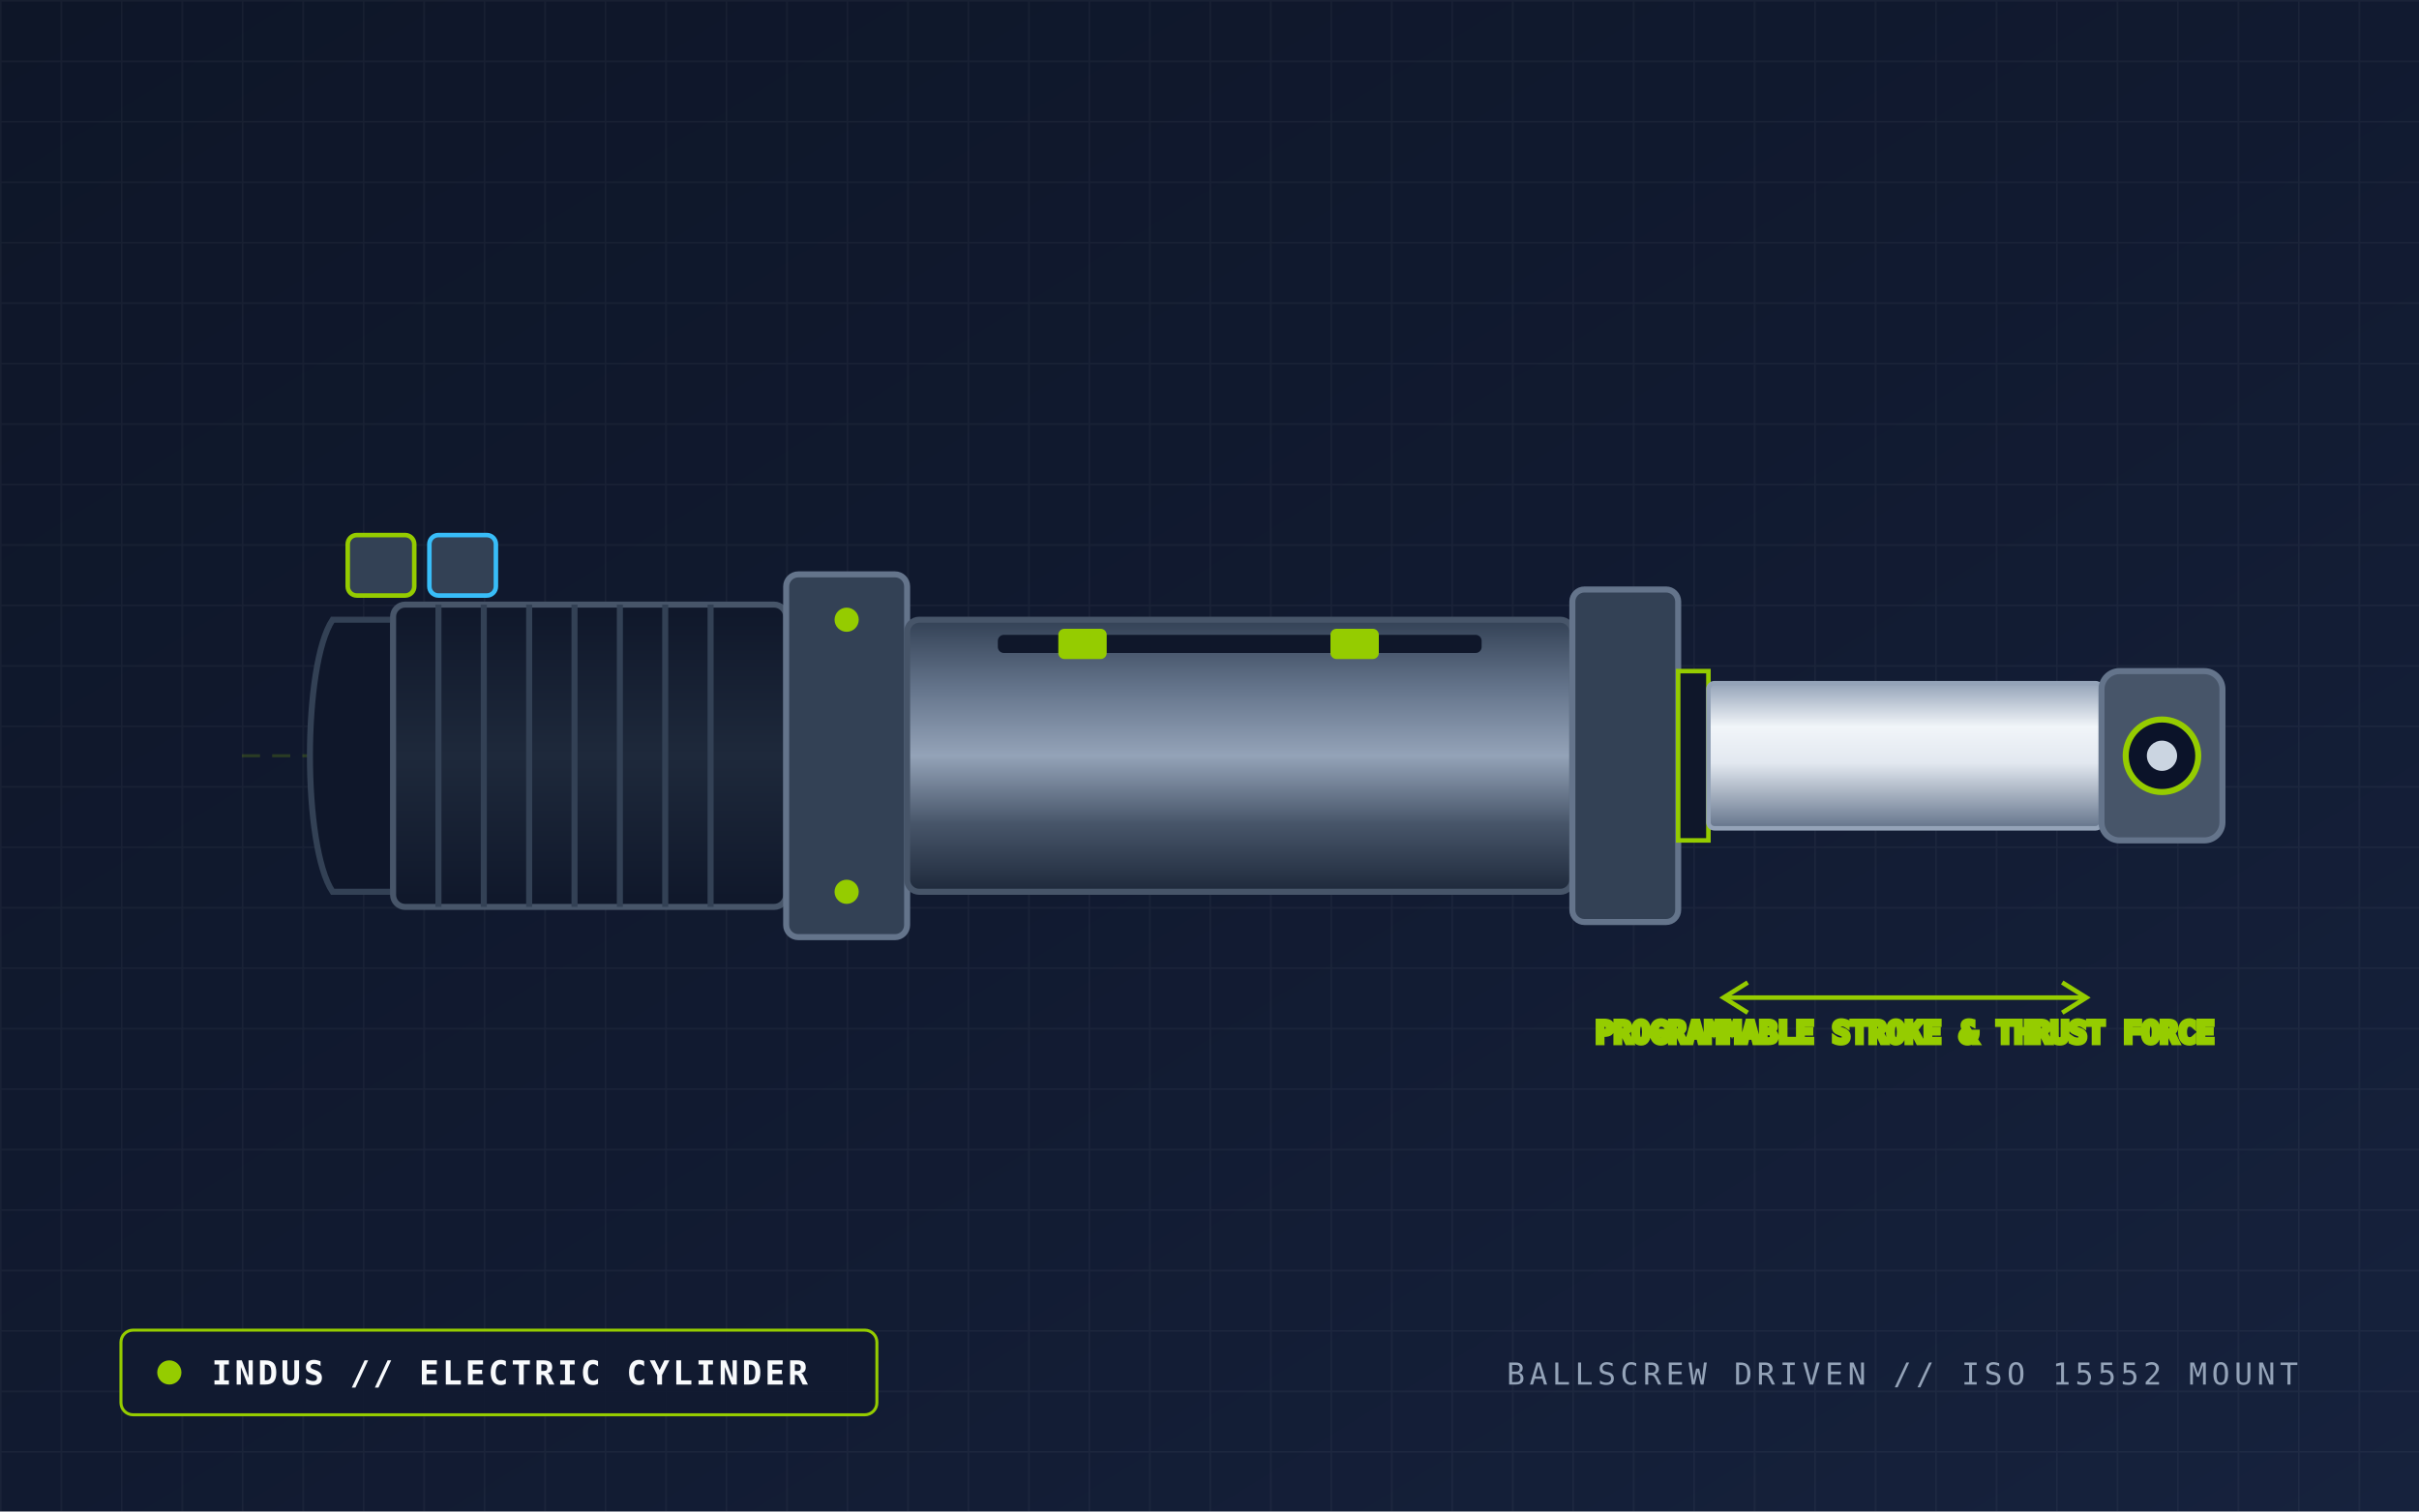
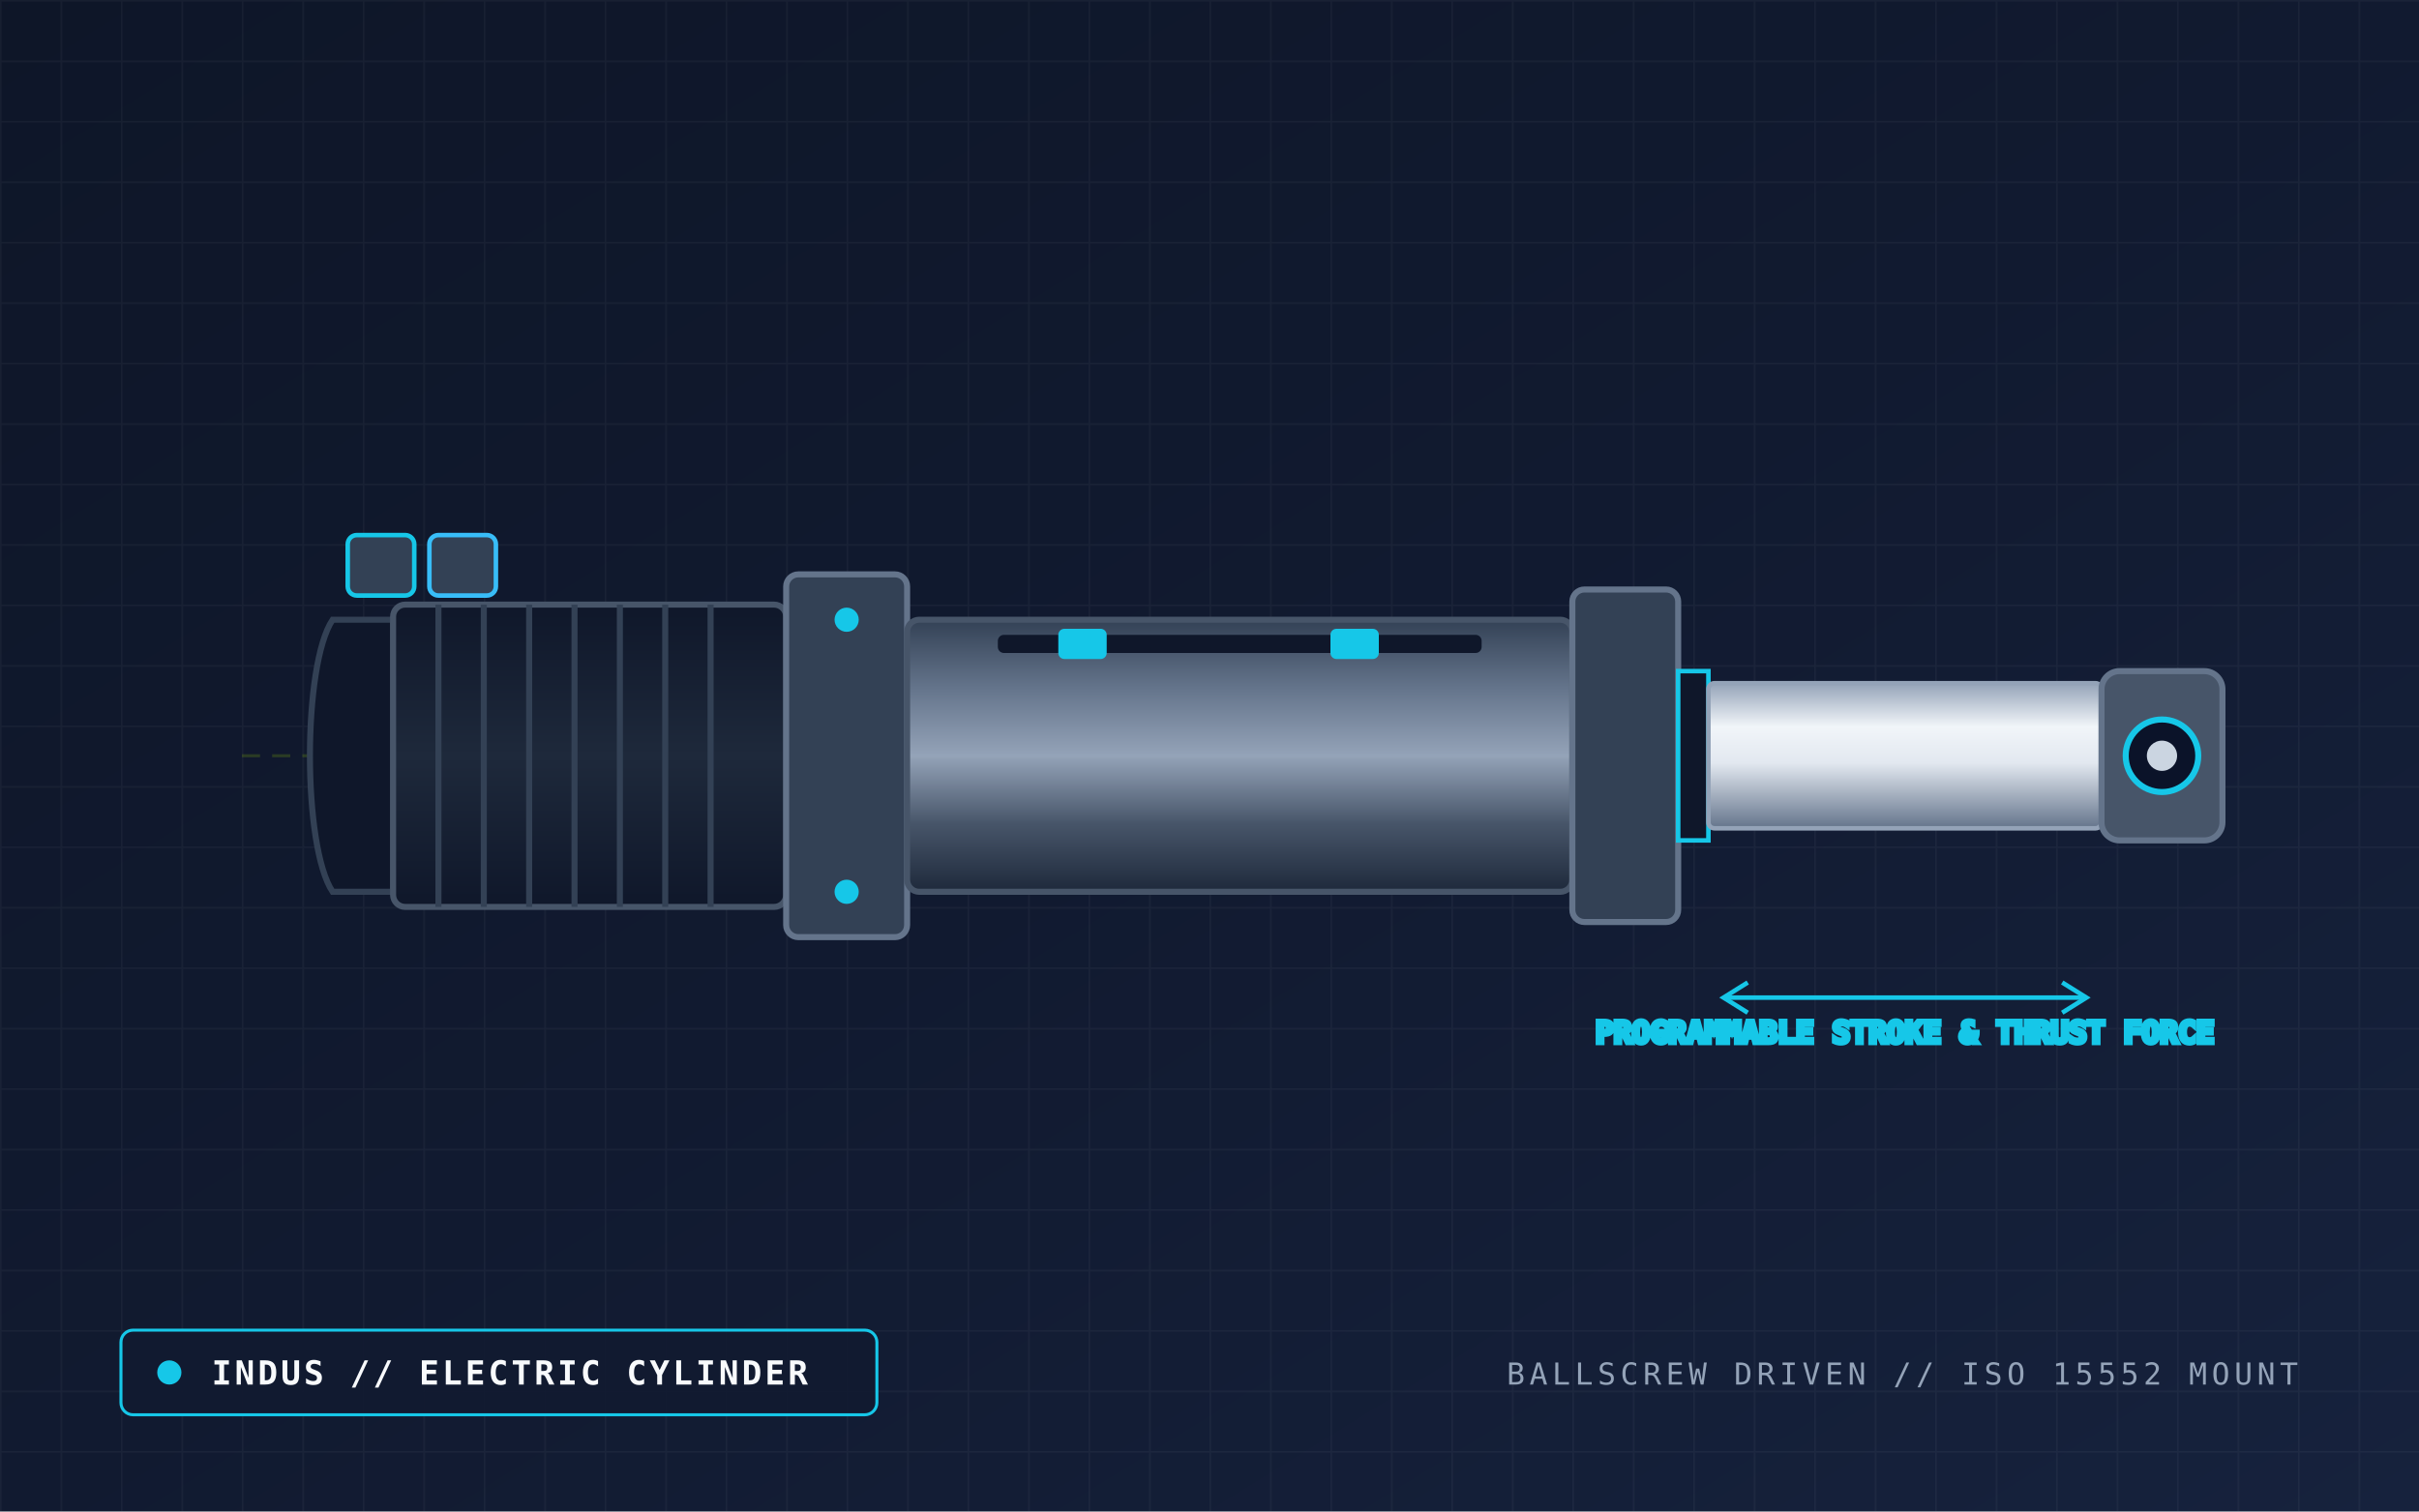
<svg xmlns="http://www.w3.org/2000/svg" viewBox="0 0 800 500" width="800" height="500">
  <defs>
    <linearGradient id="actBg" x1="0%" y1="0%" x2="100%" y2="100%">
      <stop offset="0%" stop-color="#0E1628" />
      <stop offset="50%" stop-color="#111A30" />
      <stop offset="100%" stop-color="#16223D" />
    </linearGradient>
    <linearGradient id="cylinderGrad" x1="0%" y1="0%" x2="0%" y2="100%">
      <stop offset="0%" stop-color="#334155" />
      <stop offset="25%" stop-color="#64748B" />
      <stop offset="50%" stop-color="#94A3B8" />
      <stop offset="75%" stop-color="#475569" />
      <stop offset="100%" stop-color="#1E293B" />
    </linearGradient>
    <linearGradient id="rodGrad" x1="0%" y1="0%" x2="0%" y2="100%">
      <stop offset="0%" stop-color="#94A3B8" />
      <stop offset="30%" stop-color="#F1F5F9" />
      <stop offset="55%" stop-color="#E2E8F0" />
      <stop offset="100%" stop-color="#64748B" />
    </linearGradient>
    <linearGradient id="motorGrad" x1="0%" y1="0%" x2="0%" y2="100%">
      <stop offset="0%" stop-color="#0F172A" />
      <stop offset="50%" stop-color="#1E293B" />
      <stop offset="100%" stop-color="#0F172A" />
    </linearGradient>
    <pattern id="grid" width="20" height="20" patternUnits="userSpaceOnUse">
      <path d="M 20 0 L 0 0 0 20" fill="none" stroke="rgba(255,255,255,0.04)" stroke-width="1" />
    </pattern>
  </defs>
  <rect width="800" height="500" fill="url(#actBg)" />
  <rect width="800" height="500" fill="url(#grid)" />
  <line x1="80" y1="250" x2="720" y2="250" stroke="rgba(149,204,0,0.2)" stroke-width="1" stroke-dasharray="6 4" />
  <g transform="translate(100, 195)">
    <path d="M 10 10 C 0 25, 0 85, 10 100 L 30 100 L 30 10 Z" fill="#0F172A" stroke="#334155" stroke-width="2" />
-     <rect x="15" y="-18" width="22" height="20" rx="3" fill="#334155" stroke="#95CC00" stroke-width="1.5" />
+     <rect x="15" y="-18" width="22" height="20" rx="3" fill="#334155" stroke="#16C7E8" stroke-width="1.5" />
    <rect x="42" y="-18" width="22" height="20" rx="3" fill="#334155" stroke="#38BDF8" stroke-width="1.5" />
    <rect x="30" y="5" width="130" height="100" rx="4" fill="url(#motorGrad)" stroke="#475569" stroke-width="2" />
    <line x1="45" y1="5" x2="45" y2="105" stroke="#334155" stroke-width="2" />
    <line x1="60" y1="5" x2="60" y2="105" stroke="#334155" stroke-width="2" />
    <line x1="75" y1="5" x2="75" y2="105" stroke="#334155" stroke-width="2" />
    <line x1="90" y1="5" x2="90" y2="105" stroke="#334155" stroke-width="2" />
    <line x1="105" y1="5" x2="105" y2="105" stroke="#334155" stroke-width="2" />
    <line x1="120" y1="5" x2="120" y2="105" stroke="#334155" stroke-width="2" />
    <line x1="135" y1="5" x2="135" y2="105" stroke="#334155" stroke-width="2" />
  </g>
  <rect x="260" y="190" width="40" height="120" rx="4" fill="#334155" stroke="#64748B" stroke-width="2" />
-   <circle cx="280" cy="205" r="4" fill="#95CC00" />
-   <circle cx="280" cy="295" r="4" fill="#95CC00" />
+   <circle cx="280" cy="205" r="4" fill="#16C7E8" />
+   <circle cx="280" cy="295" r="4" fill="#16C7E8" />
  <rect x="300" y="205" width="220" height="90" rx="4" fill="url(#cylinderGrad)" stroke="#475569" stroke-width="2" />
  <rect x="330" y="210" width="160" height="6" rx="2" fill="#0F172A" />
-   <rect x="350" y="208" width="16" height="10" rx="2" fill="#95CC00" />
-   <rect x="440" y="208" width="16" height="10" rx="2" fill="#95CC00" />
+   <rect x="350" y="208" width="16" height="10" rx="2" fill="#16C7E8" />
+   <rect x="440" y="208" width="16" height="10" rx="2" fill="#16C7E8" />
  <rect x="520" y="195" width="35" height="110" rx="4" fill="#334155" stroke="#64748B" stroke-width="2" />
-   <rect x="555" y="222" width="10" height="56" fill="#0F172A" stroke="#95CC00" stroke-width="1.5" />
+   <rect x="555" y="222" width="10" height="56" fill="#0F172A" stroke="#16C7E8" stroke-width="1.5" />
  <rect x="565" y="226" width="130" height="48" rx="2" fill="url(#rodGrad)" stroke="#94A3B8" stroke-width="1.5" />
  <g transform="translate(695, 222)">
    <rect x="0" y="0" width="40" height="56" rx="6" fill="#475569" stroke="#64748B" stroke-width="2" />
-     <circle cx="20" cy="28" r="12" fill="#0B1329" stroke="#95CC00" stroke-width="2" />
+     <circle cx="20" cy="28" r="12" fill="#0B1329" stroke="#16C7E8" stroke-width="2" />
    <circle cx="20" cy="28" r="5" fill="#CBD5E1" />
  </g>
-   <g stroke="#95CC00" stroke-width="1.5" fill="none">
+   <g stroke="#16C7E8" stroke-width="1.5" fill="none">
    <path d="M 570 330 L 690 330" />
    <polyline points="682,325 690,330 682,335" />
    <polyline points="578,325 570,330 578,335" />
-     <text x="630" y="345" fill="#95CC00" font-family="monospace" font-size="10" text-anchor="middle" font-weight="bold">PROGRAMMABLE STROKE &amp; THRUST FORCE</text>
+     <text x="630" y="345" fill="#16C7E8" font-family="monospace" font-size="10" text-anchor="middle" font-weight="bold">PROGRAMMABLE STROKE &amp; THRUST FORCE</text>
  </g>
  <g transform="translate(40, 440)">
-     <rect width="250" height="28" rx="4" fill="rgba(17,26,48,0.9)" stroke="#95CC00" stroke-width="1" />
-     <circle cx="16" cy="14" r="4" fill="#95CC00" />
+     <rect width="250" height="28" rx="4" fill="rgba(17,26,48,0.9)" stroke="#16C7E8" stroke-width="1" />
+     <circle cx="16" cy="14" r="4" fill="#16C7E8" />
    <text x="30" y="18" fill="#F8FAFC" font-family="monospace" font-size="11" font-weight="bold" letter-spacing="1">INDUS // ELECTRIC CYLINDER</text>
  </g>
  <g transform="translate(520, 440)">
    <text x="240" y="18" text-anchor="end" fill="#94A3B8" font-family="monospace" font-size="10" letter-spacing="1.5">BALLSCREW DRIVEN // ISO 15552 MOUNT</text>
  </g>
</svg>
